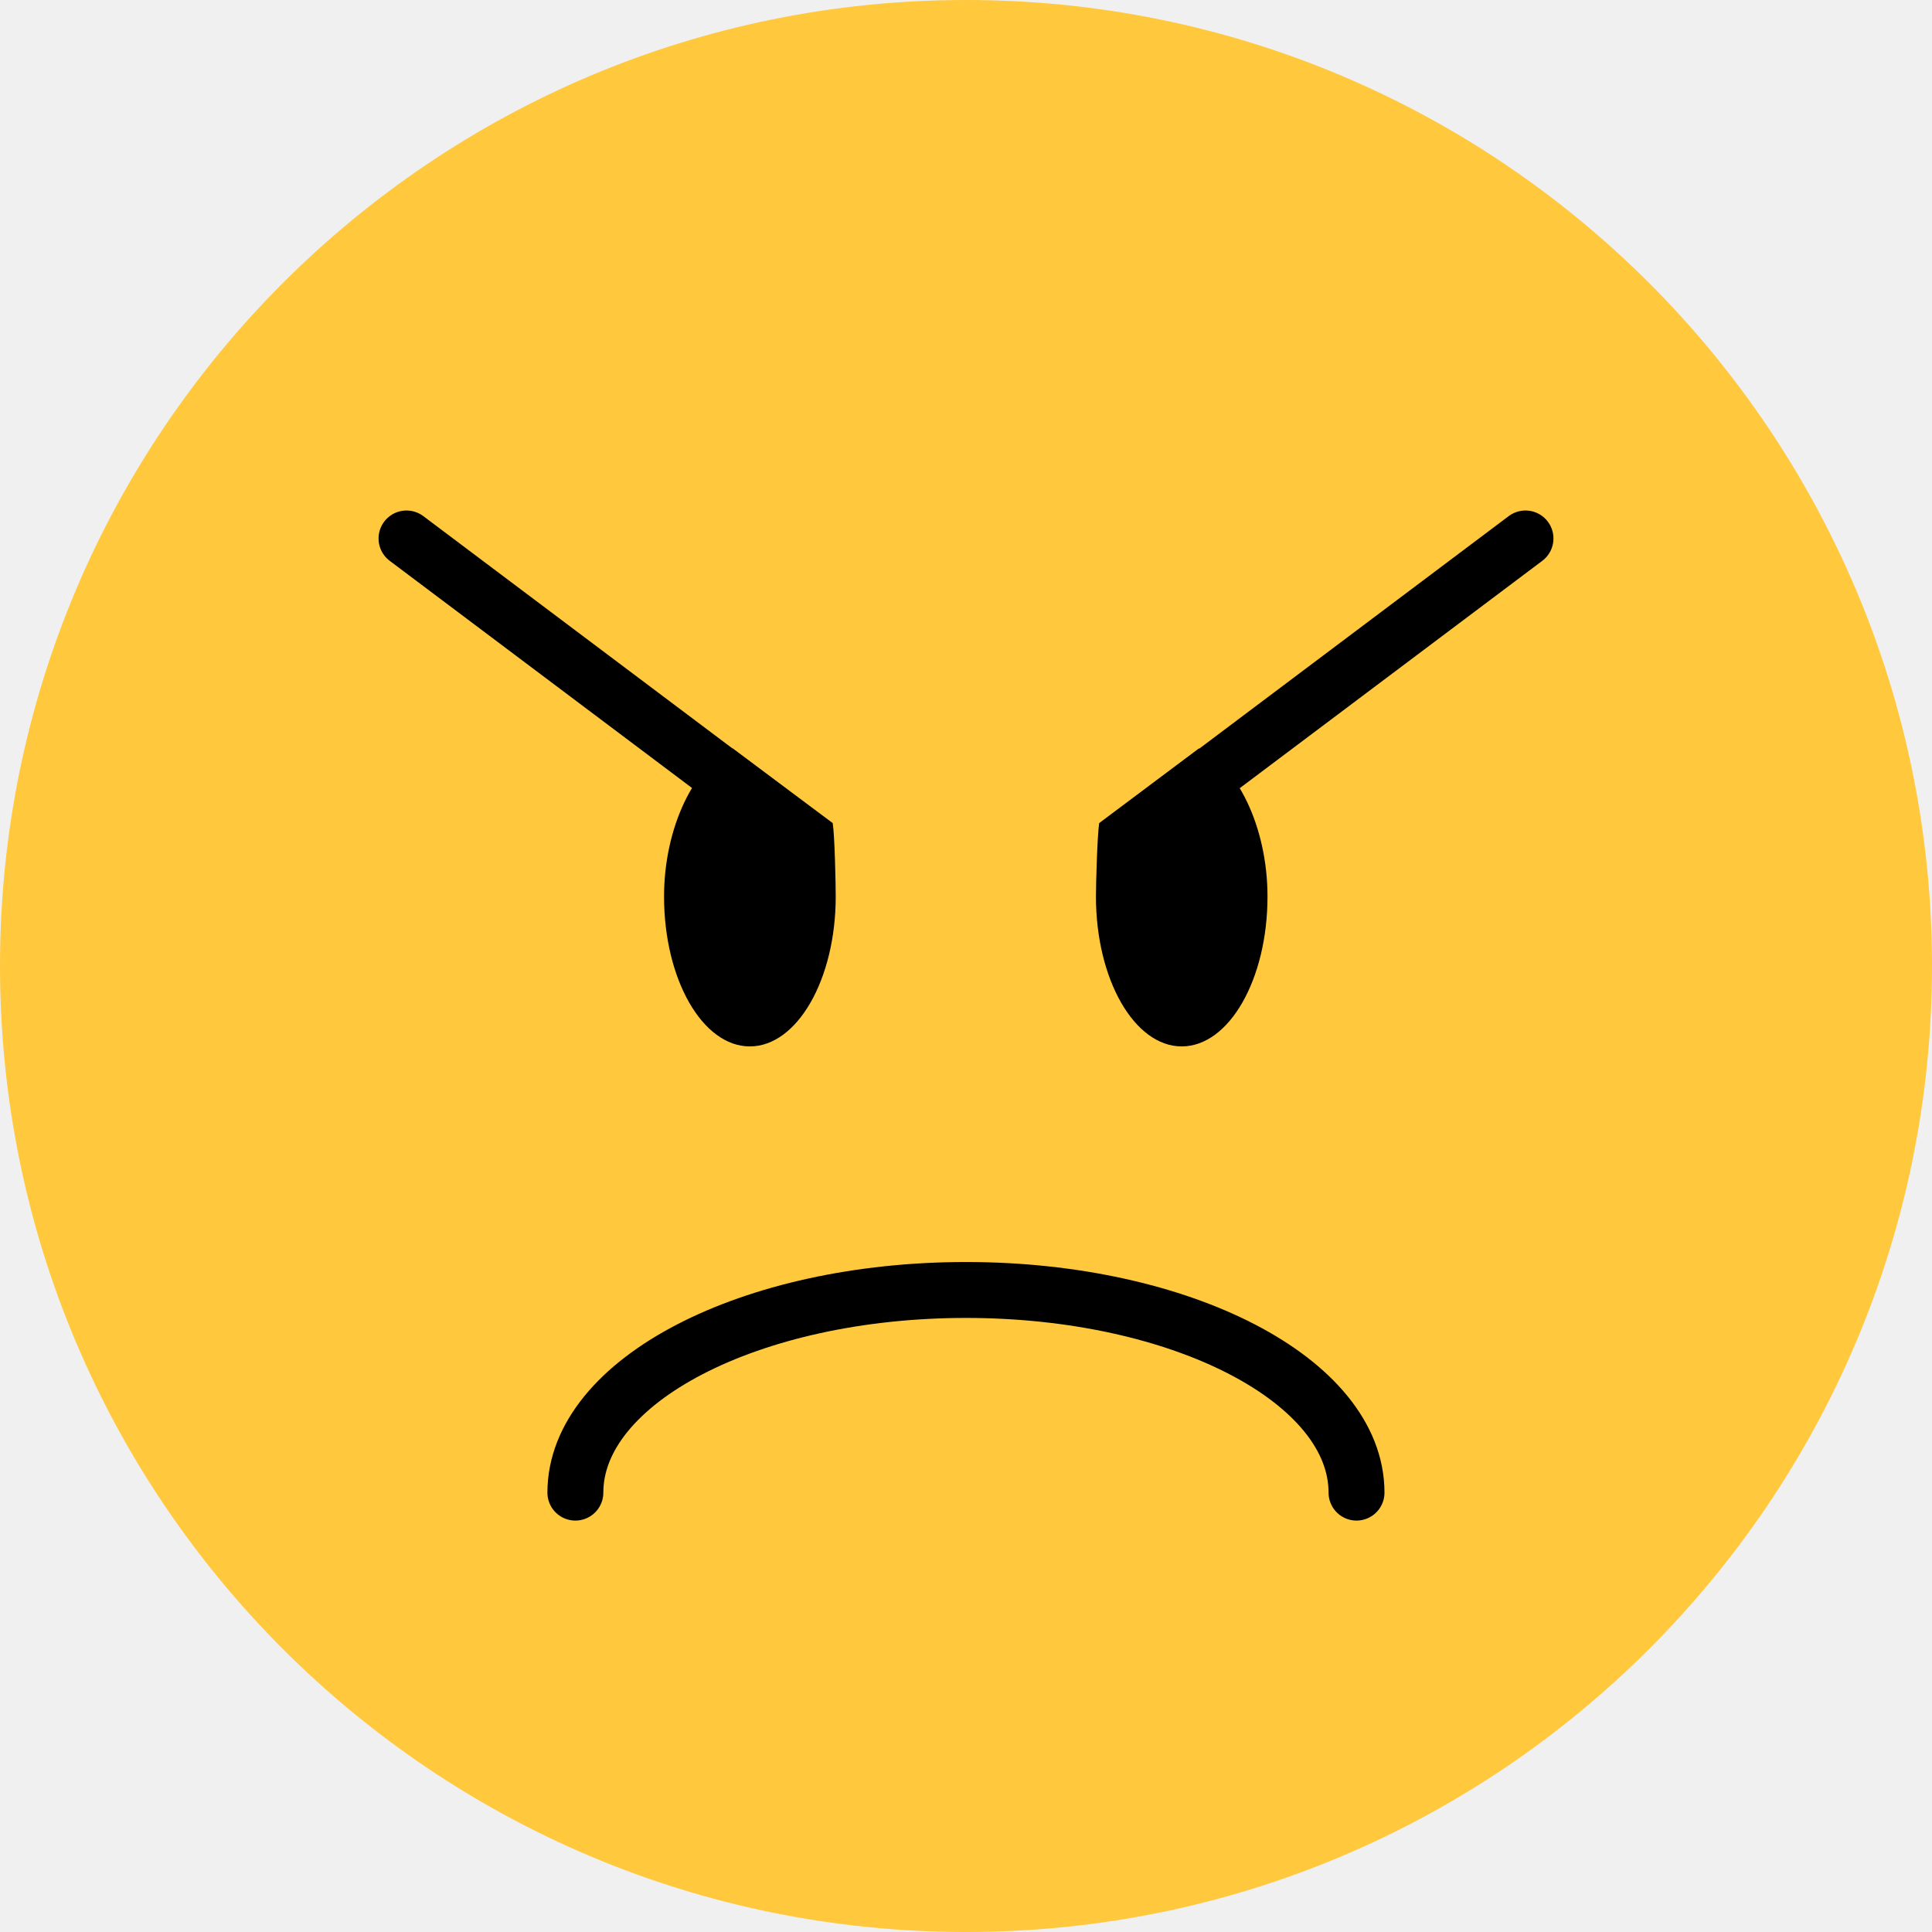
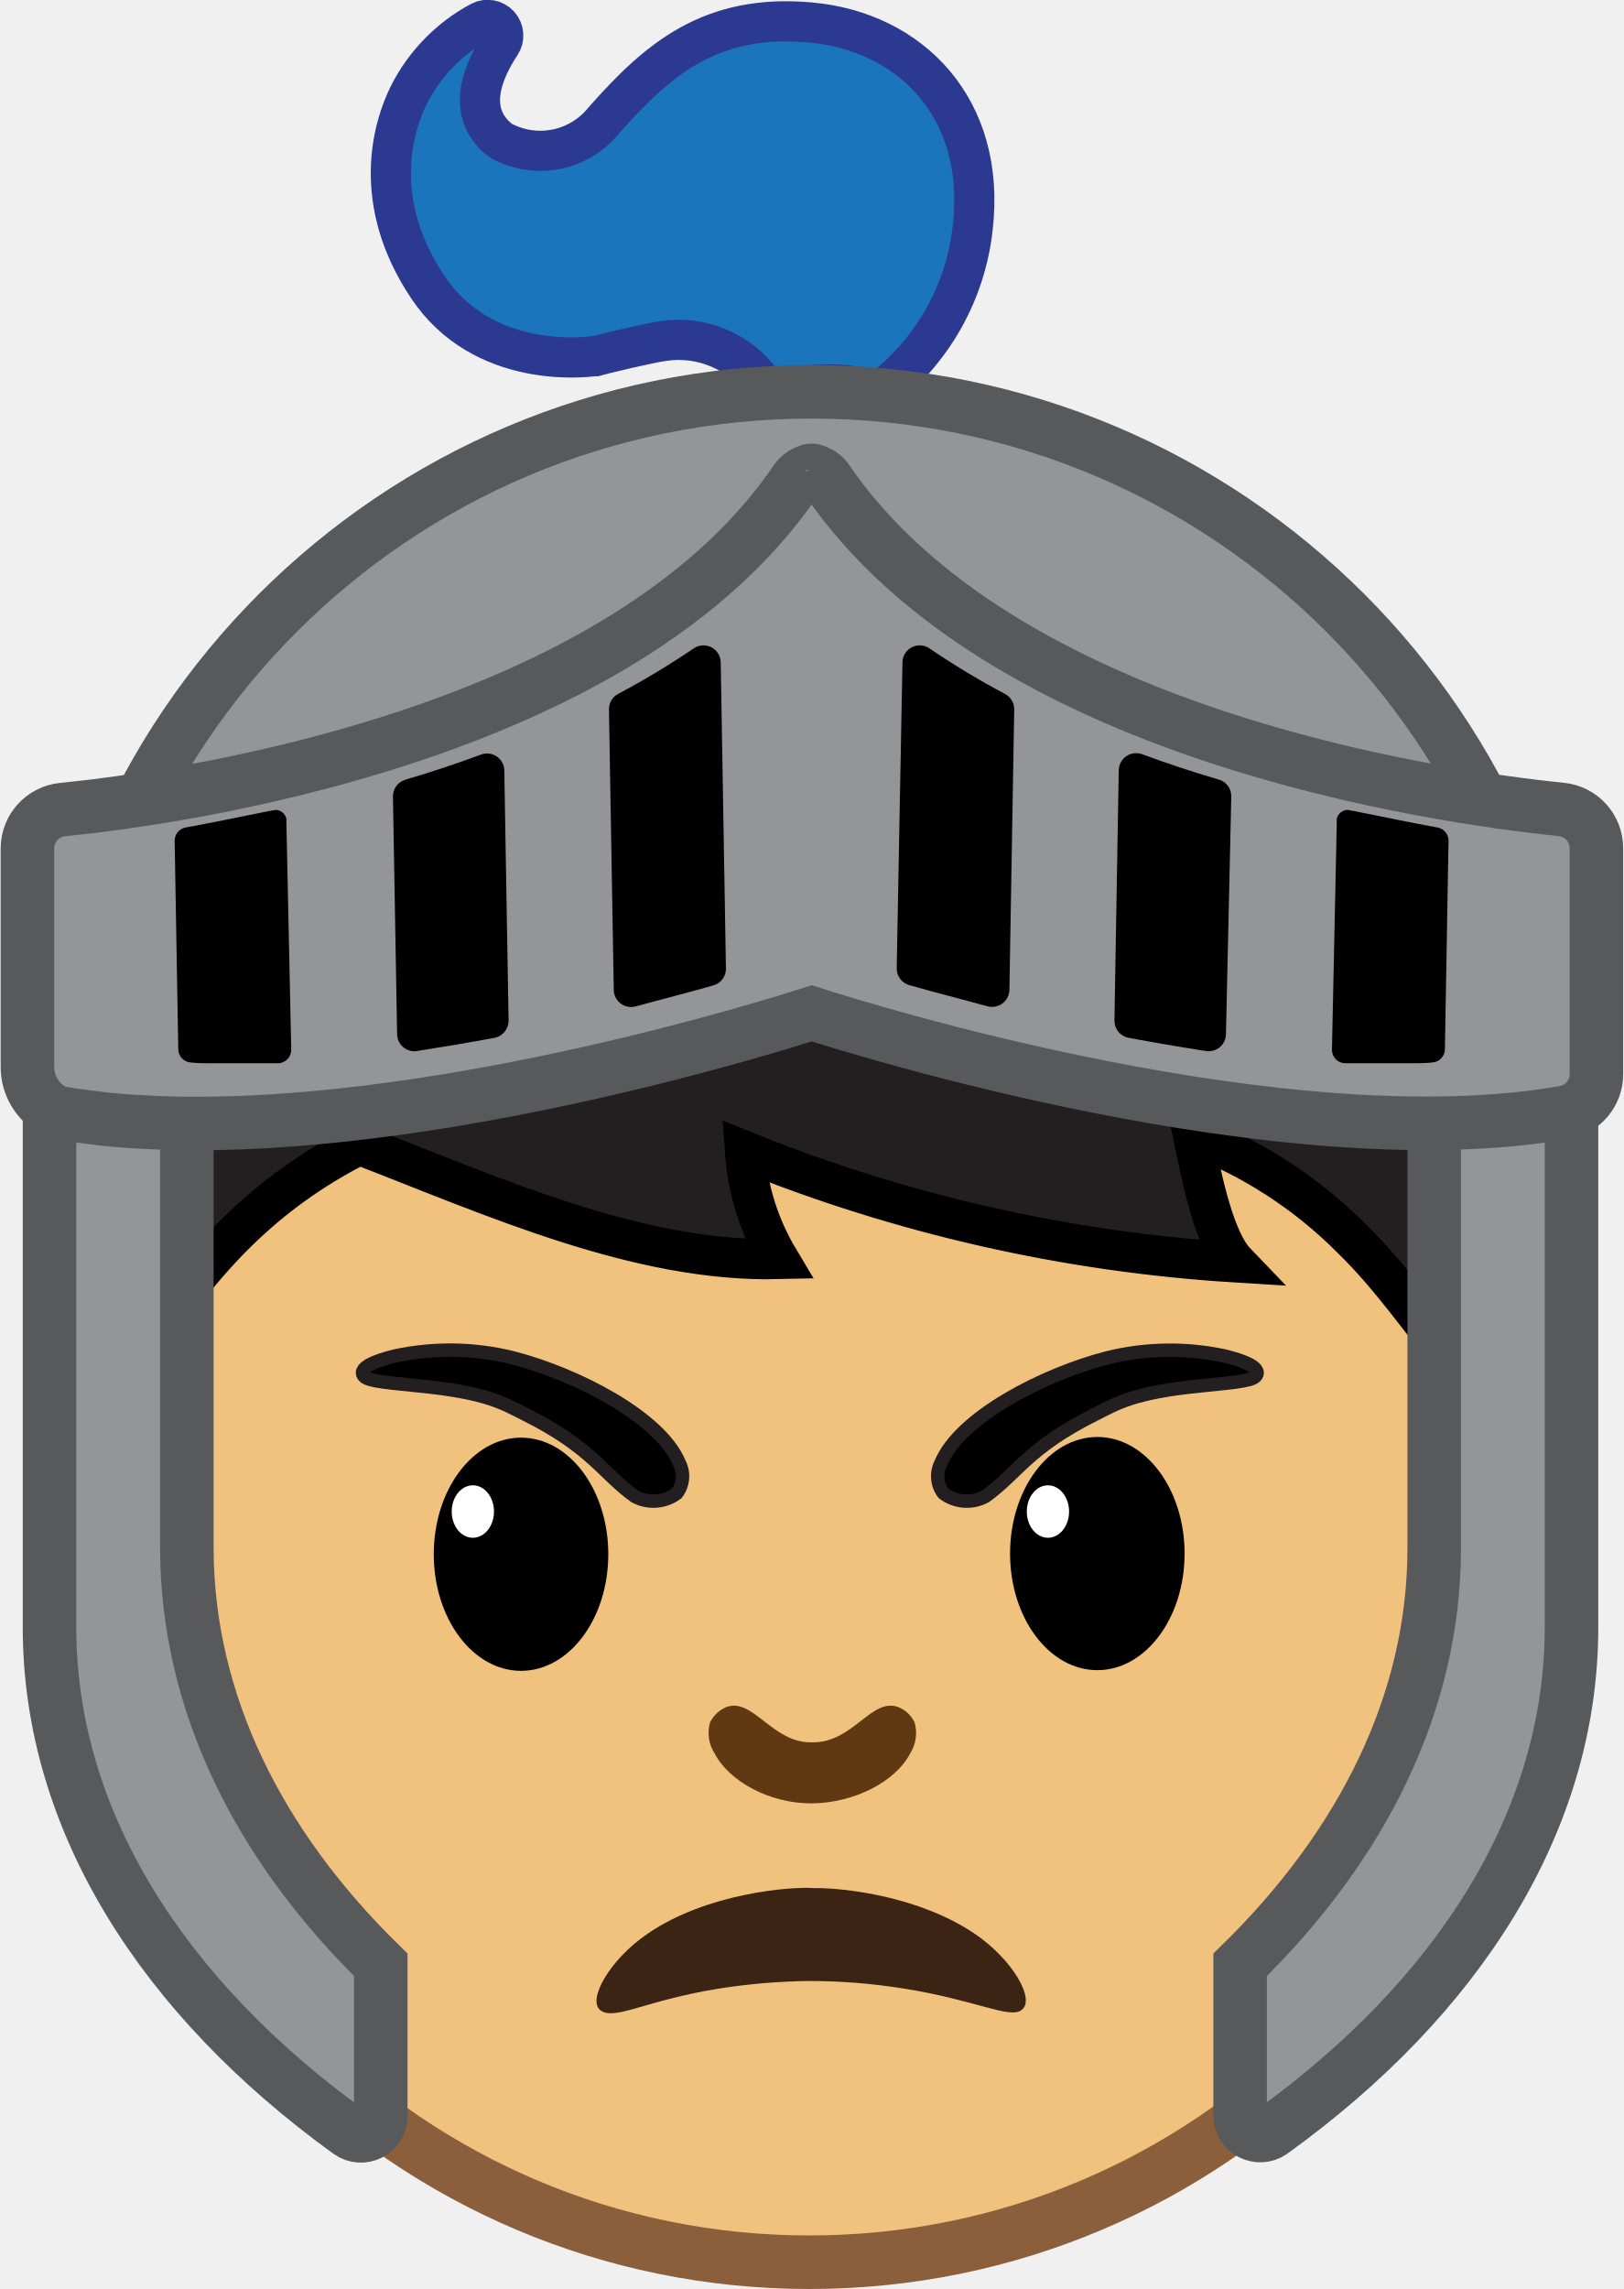
- <svg xmlns="http://www.w3.org/2000/svg" xmlns:xlink="http://www.w3.org/1999/xlink" viewBox="0 0 172.76 172.76">
+ <svg xmlns="http://www.w3.org/2000/svg" viewBox="0 0 121.28 171">
  <defs>
-     <style>.cls-1{fill:#ffc83d;}.cls-2{fill:none;}.cls-2,.cls-3,.cls-4{stroke:#000;stroke-linecap:round;stroke-linejoin:round;stroke-width:5px;}.cls-3{fill:url(#linear-gradient);}.cls-4{fill:url(#linear-gradient-2);}</style>
-     <linearGradient id="linear-gradient" x1="36.35" y1="60.47" x2="69.14" y2="60.47" gradientUnits="userSpaceOnUse">
-       <stop offset="0" stop-color="#fff" />
-       <stop offset="1" />
-     </linearGradient>
-     <linearGradient id="linear-gradient-2" x1="71.27" y1="60.47" x2="104.06" y2="60.47" gradientTransform="matrix(-1, 0, 0, 1, 207.68, 0)" xlink:href="#linear-gradient" />
+     <style>.cls-1{fill:#1b75bc;stroke:#2b3990;}.cls-1,.cls-2,.cls-3,.cls-7,.cls-9{stroke-miterlimit:10;}.cls-1,.cls-7{stroke-width:3px;}.cls-2,.cls-8{fill:#939598;}.cls-2{stroke:#58595b;}.cls-2,.cls-3{stroke-width:4px;}.cls-3{fill:#f1c27d;stroke:#8b5e3c;}.cls-4{fill:none;}.cls-5{fill:#3c2415;}.cls-6{fill:#603913;}.cls-7{fill:#231f20;stroke:#000;}.cls-9{stroke:#231f20;}.cls-10{fill:#fff;}</style>
  </defs>
  <g id="Layer_2" data-name="Layer 2">
-     <g id="Layer_1_copy_2" data-name="Layer 1 copy 2">
-       <circle class="cls-1" cx="86.38" cy="86.38" r="86.38" />
-       <path class="cls-2" d="M51.45,133.47c0-10,15.64-18.12,34.93-18.12s34.92,8.11,34.92,18.12" />
-       <line class="cls-3" x1="36.35" y1="48.15" x2="69.14" y2="72.79" />
-       <path d="M74.46,73.6c.18,1.11.27,5.37.27,6.57,0,7.4-3.44,13.4-7.68,13.4s-7.67-6-7.67-13.4c0-6.29,2.8-11.8,6.15-13.24" />
-       <line class="cls-4" x1="136.41" y1="48.15" x2="103.62" y2="72.79" />
-       <path d="M98.29,73.6C98.12,74.71,98,79,98,80.17c0,7.4,3.43,13.4,7.67,13.4s7.67-6,7.67-13.4c0-6.29-2.79-11.8-6.14-13.24" />
+     <g id="Layer_1-2" data-name="Layer 1">
+       <path class="cls-1" d="M37.41,3.3c-1.41,2.13-2.59,5.1-.09,7.13a1.64,1.64,0,0,0,.22.14A6.09,6.09,0,0,0,45.11,9c4.06-4.59,8-8,15.46-7.32S73.71,8.08,72.68,17a17.75,17.75,0,0,1-6.62,12,1.13,1.13,0,0,1-1.15.21c-.78-.29-1.69-.83-6.89-.18a1.21,1.21,0,0,1-1.11-.49,7.67,7.67,0,0,0-7.3-3.07c-1,.12-4.66,1-5.14,1.14l-.12,0c-.75.1-8.29.95-12.37-5.14-4.3-6.41-2.63-12-1.41-14.42a12.72,12.72,0,0,1,5.32-5.43A1.17,1.17,0,0,1,37.41,3.3Z" />
+       <circle class="cls-2" cx="60.64" cy="85.67" r="56.4" />
+       <path class="cls-3" d="M6.35,60.76H114.58a0,0,0,0,1,0,0v54.12A54.12,54.12,0,0,1,60.46,169h0A54.12,54.12,0,0,1,6.35,114.88V60.76A0,0,0,0,1,6.35,60.76Z" />
+       <path class="cls-4" d="M43.53,70.18a1.93,1.93,0,0,1-.4-2.44" />
+       <path class="cls-5" d="M72.81,144.45c-4.12-2.79-9.76-3.43-12-3.4v0c-1.7-.13-8,.37-12.41,3.4-2.85,1.93-4.58,5-3.51,5.75s3.38-.77,8.81-1.64a47,47,0,0,1,6.68-.57v0a44.79,44.79,0,0,1,7.11.56c5.44.86,7.91,2.28,8.82,1.62C77.42,149.42,75.66,146.37,72.81,144.45Z" />
+       <path class="cls-6" d="M68,131c-1.06,2.05-4.1,3.68-7.3,3.72s-6.24-1.67-7.3-3.72a2.83,2.83,0,0,1-.35-2.32,2.35,2.35,0,0,1,1.19-1.14c2-.79,3.43,2.66,6.38,2.62h.15c3,0,4.37-3.41,6.38-2.62a2.28,2.28,0,0,1,1.19,1.14A2.87,2.87,0,0,1,68,131Z" />
+       <ellipse cx="38.93" cy="116.11" rx="6.52" ry="8.71" />
+       <ellipse cx="81.99" cy="116.06" rx="6.52" ry="8.71" />
+       <path class="cls-7" d="M116.43,98.86c-.56,1.39-2,4.5-3.41,5.22-2.6,1.31-2,.45-4-1.93-2.72-3.25-5-6.69-8.06-9.66a33.52,33.52,0,0,0-11.82-7.66c.74,3.68,1.65,7.87,3.2,9.48A117.1,117.1,0,0,1,55.66,86a18.1,18.1,0,0,0,2.52,8.06c-10.46.25-21.24-4.64-31.33-8.54a35.92,35.92,0,0,0-9.17,6.56c-3.06,3-5.34,6.4-8.06,9.65-2,2.39-1.4,3.24-4,1.93-1.43-.72-.87-5.32.39-6.14,3.52-2.31-1.15-5.82-1.15-8,0-8.17,0-7.66,4.7-10.85.73-.49,1.4-.93,2-1.32,2.52-2.51,7.6-4.56,9.76-5.73,9.72-5.29,20.65-9.41,31.9-7.92,8.3,1.1,15.88,5.12,23.26,9.07,3.58,1.92,8.21,11.24,9.52,7.4,1.07-3.16,1.71-1.73,2.38,1.24C90.7,79,94,77.59,97.16,76.56c4.91-1.59,10.66-2.5,14.94.41,4.69,3.18,2.66,9,2.43,14.69C114.43,93.9,117.26,96.79,116.43,98.86Z" />
+       <path class="cls-2" d="M92.66,146.78v11.29A1.5,1.5,0,0,0,95,159.28C109,149.2,117.42,136,117.42,121.57V82.41c-1.33.15-2.68.27-4.06.37-2,.17-4.09.28-6.2.36h0V115.7C107.15,127.15,101.83,137.82,92.66,146.78Z" />
+       <path class="cls-2" d="M28.45,146.78v11.29a1.49,1.49,0,0,1-2.36,1.21C12.15,149.2,3.7,136,3.7,121.57V82.41c1.32.15,2.68.27,4.06.37,2,.17,4.08.28,6.2.36h0V115.7C14,127.15,19.28,137.82,28.45,146.78Z" />
+       <path class="cls-8" d="M60.8,35.11v.11a1.57,1.57,0,0,0-.29-.08A1.43,1.43,0,0,1,60.8,35.11Z" />
+       <path class="cls-2" d="M119.28,63.38V80.24a2.89,2.89,0,0,1-2.37,2.86C96,86.8,64.08,76.81,60.65,75.7c-2.83.91-26.5,8.34-46.39,8.23-1.28,0-2.53-.05-3.76-.12h0c-1.26-.06-2.49-.17-3.68-.33-.82-.1-1.63-.21-2.42-.35A1.41,1.41,0,0,1,4.05,83a3.7,3.7,0,0,1-2-3.33V63.38a2.92,2.92,0,0,1,2.62-2.9l2.2-.24c2.45-.3,5.71-.78,9.43-1.51C30,56,50,49.83,59.47,35.88a1.85,1.85,0,0,1,.88-.67.6.6,0,0,1,.58,0,1.74,1.74,0,0,1,.87.66c13,19,45.42,23.64,54.86,24.6A2.91,2.91,0,0,1,119.28,63.38Z" />
+       <path class="cls-8" d="M60.51,35.14a1.63,1.63,0,0,0-.3.07v-.1A1.53,1.53,0,0,1,60.51,35.14Z" />
+       <path class="cls-9" d="M38.3,101.43c4.79,1.23,11.05,4.46,12.46,7.87a2.13,2.13,0,0,1-.19,2.26,2.91,2.91,0,0,1-3.14.23c-2.4-1.73-3.17-3.62-8.16-6.12-1.66-.83-2.87-1.64-8-2.14-3.06-.3-4-.41-4.16-.85-.28-.71,1.82-1.24,2.44-1.39A19.52,19.52,0,0,1,38.3,101.43Z" />
+       <path class="cls-9" d="M82.76,101.43c-4.79,1.23-11.05,4.46-12.46,7.87a2.13,2.13,0,0,0,.19,2.26,2.91,2.91,0,0,0,3.14.23c2.4-1.73,3.17-3.62,8.17-6.12,1.65-.83,2.87-1.64,7.94-2.14,3.06-.3,4-.41,4.17-.85.27-.71-1.83-1.24-2.45-1.39A19.52,19.52,0,0,0,82.76,101.43Z" />
+       <ellipse class="cls-10" cx="35.33" cy="112.92" rx="1.58" ry="1.96" />
+       <ellipse class="cls-10" cx="78.3" cy="112.92" rx="1.58" ry="1.96" />
+       <path d="M21.76,78.43a1,1,0,0,1-1,1l-1.46,0c-1.19,0-2.35,0-3.5,0h0c-.53,0-1.05,0-1.57-.06a1,1,0,0,1-.91-1l-.27-15.55a1,1,0,0,1,.81-1c1.86-.33,4.06-.8,6.29-1.24l.46-.08a.87.87,0,0,1,.79.66.5.5,0,0,1,0,.12v.23h0Z" />
+       <path d="M37.68,57.52,38,76.22a1.3,1.3,0,0,1-1,1.3c-1.92.36-3.89.69-5.86,1a1.29,1.29,0,0,1-1.47-1.27l-.31-17.74a1.29,1.29,0,0,1,.92-1.26c1.87-.55,3.78-1.18,5.69-1.89A1.29,1.29,0,0,1,37.68,57.52Z" />
+       <path d="M53.85,49.43l.39,22.92a1.28,1.28,0,0,1-.93,1.26c-1.77.51-3.73,1-5.83,1.58A1.3,1.3,0,0,1,45.86,74l-.36-21a1.29,1.29,0,0,1,.68-1.16,60,60,0,0,0,5.65-3.4A1.29,1.29,0,0,1,53.85,49.43Z" />
+       <path d="M99.52,78.43a1,1,0,0,0,1,1l1.46,0c1.19,0,2.35,0,3.5,0h0c.53,0,1,0,1.57-.06a1,1,0,0,0,.91-1l.27-15.55a1,1,0,0,0-.81-1c-1.86-.33-4.06-.8-6.29-1.24l-.46-.08a.87.87,0,0,0-.79.66.5.5,0,0,0,0,.12v.23h0Z" />
+       <path d="M83.59,57.52l-.32,18.7a1.3,1.3,0,0,0,1,1.3c1.92.36,3.88.69,5.86,1a1.29,1.29,0,0,0,1.47-1.27L92,59.48A1.29,1.29,0,0,0,91,58.22c-1.87-.55-3.78-1.18-5.7-1.89A1.3,1.3,0,0,0,83.59,57.52Z" />
+       <path d="M67.43,49.43,67,72.35A1.29,1.29,0,0,0,68,73.61c1.77.51,3.73,1,5.84,1.58A1.3,1.3,0,0,0,75.42,74l.36-21a1.29,1.29,0,0,0-.69-1.16,59.8,59.8,0,0,1-5.64-3.4A1.29,1.29,0,0,0,67.43,49.43Z" />
    </g>
  </g>
</svg>
